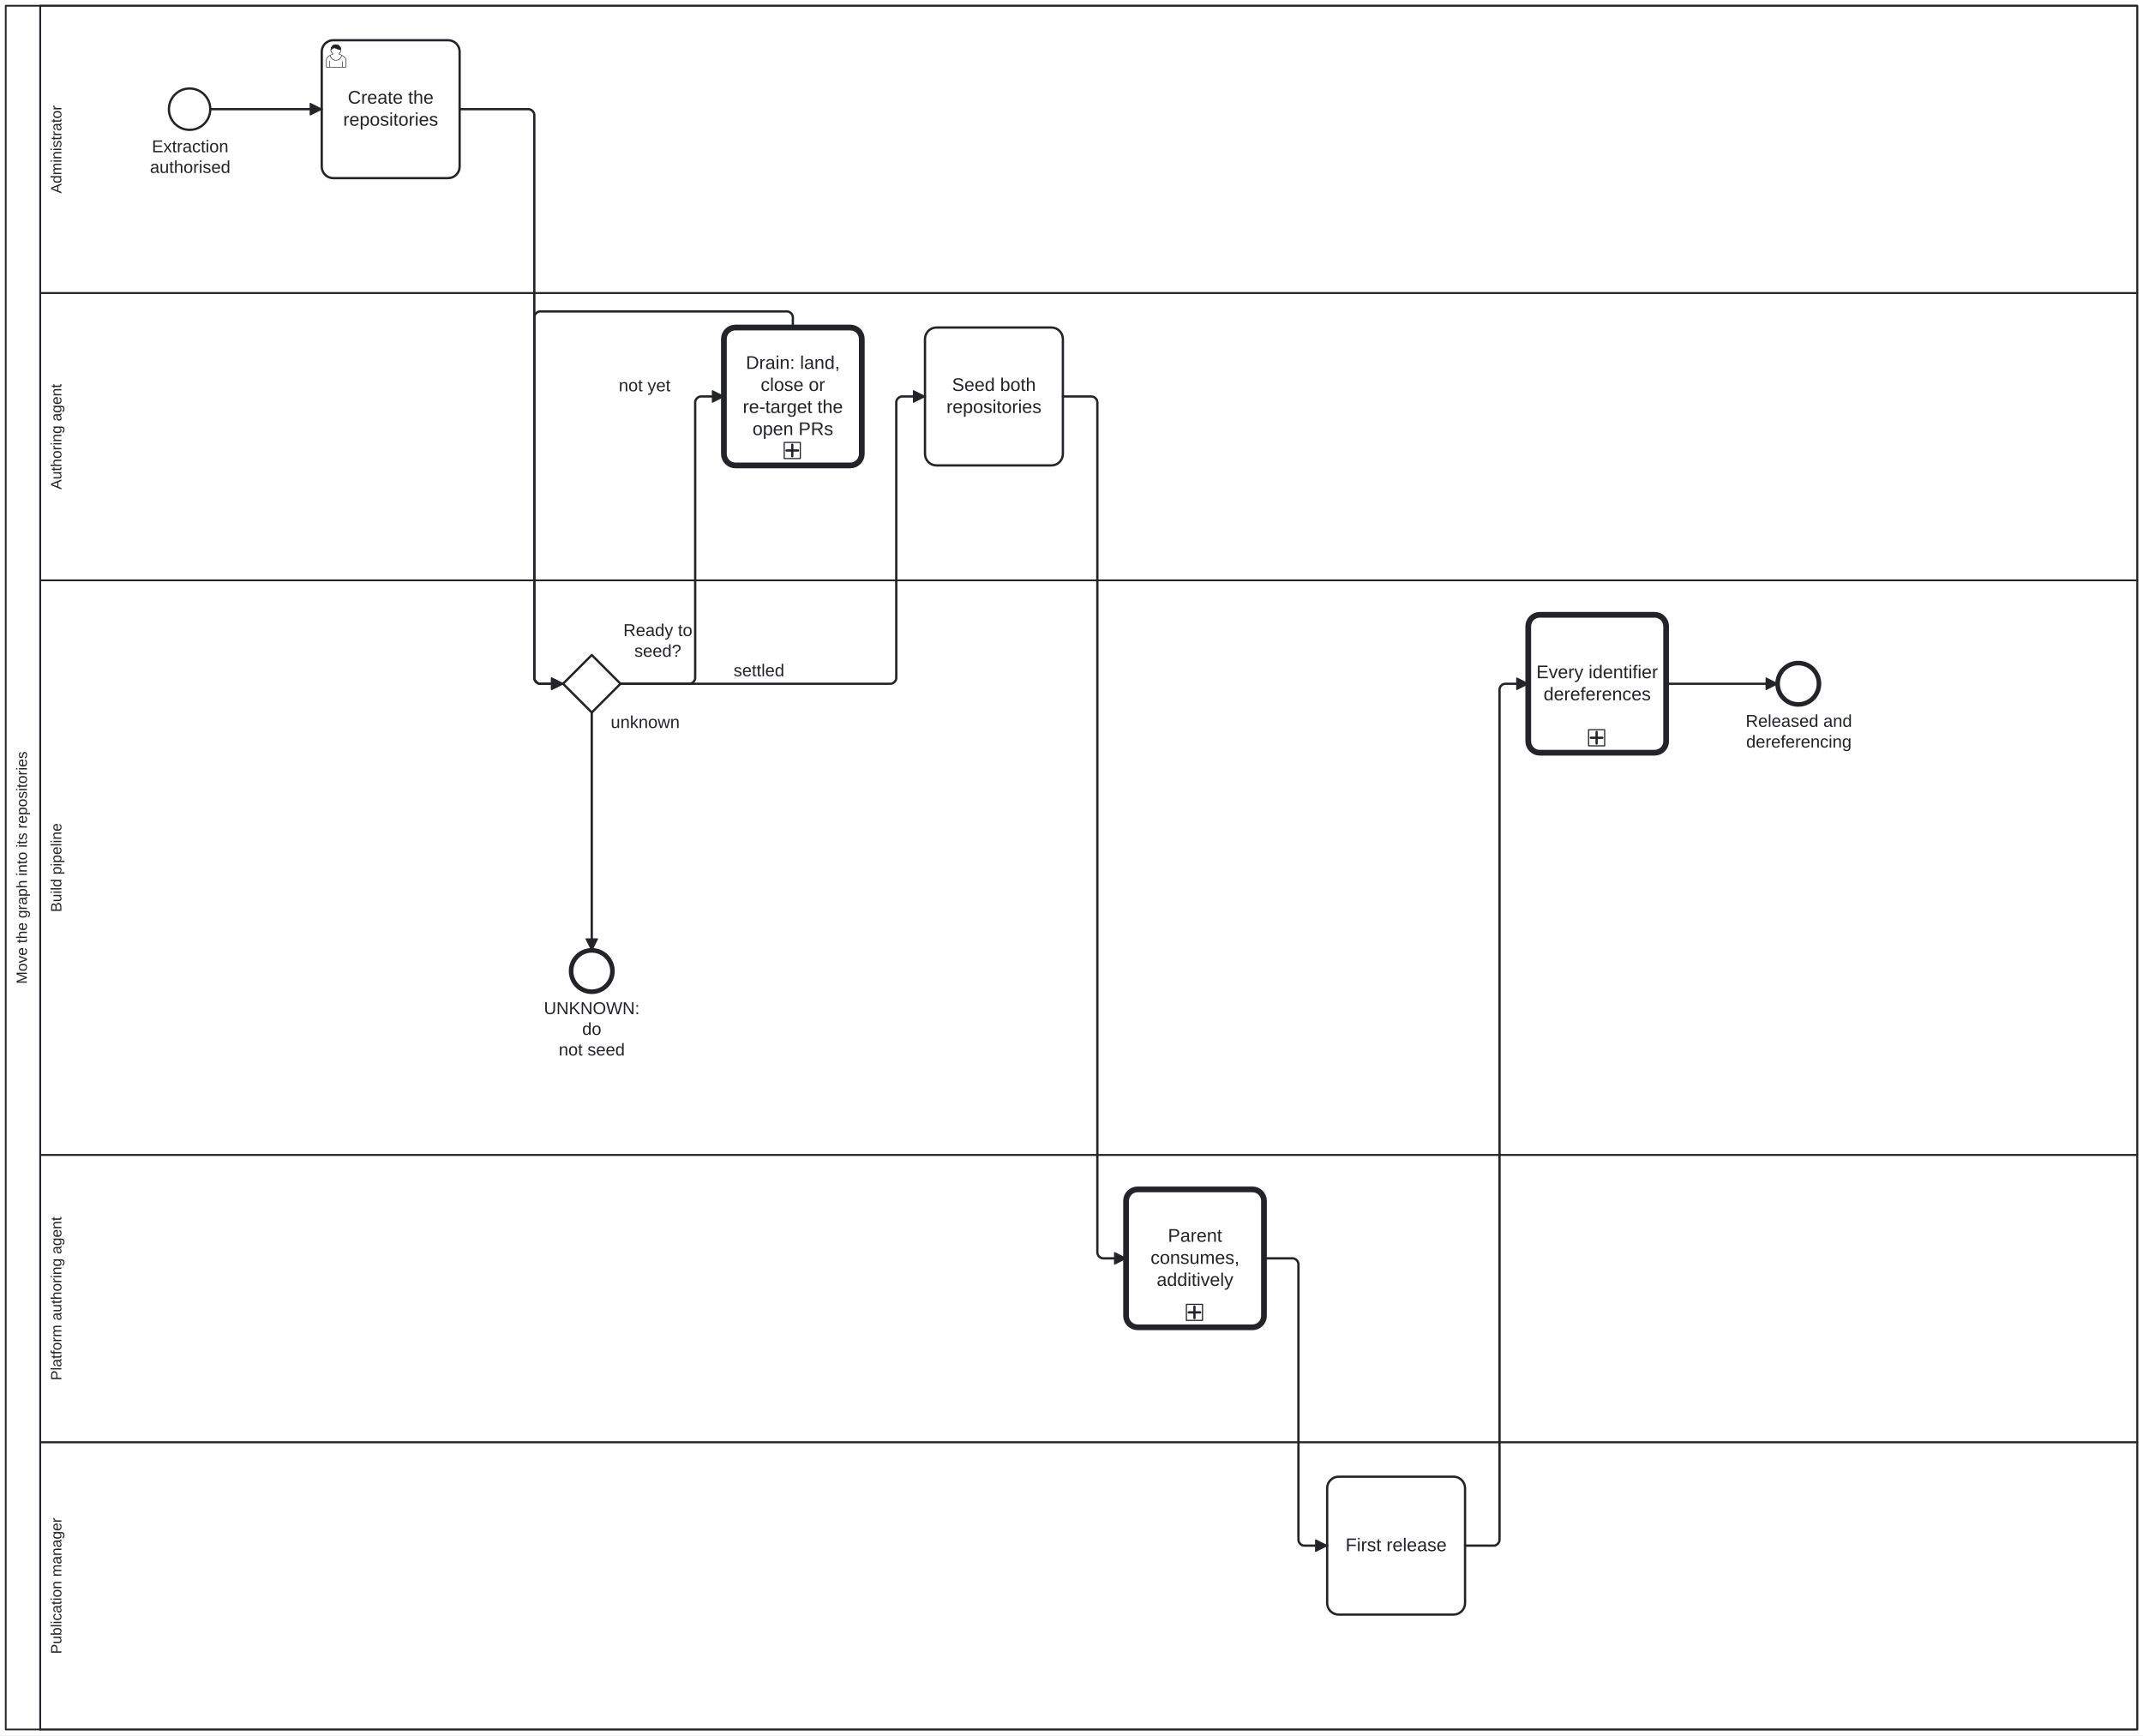
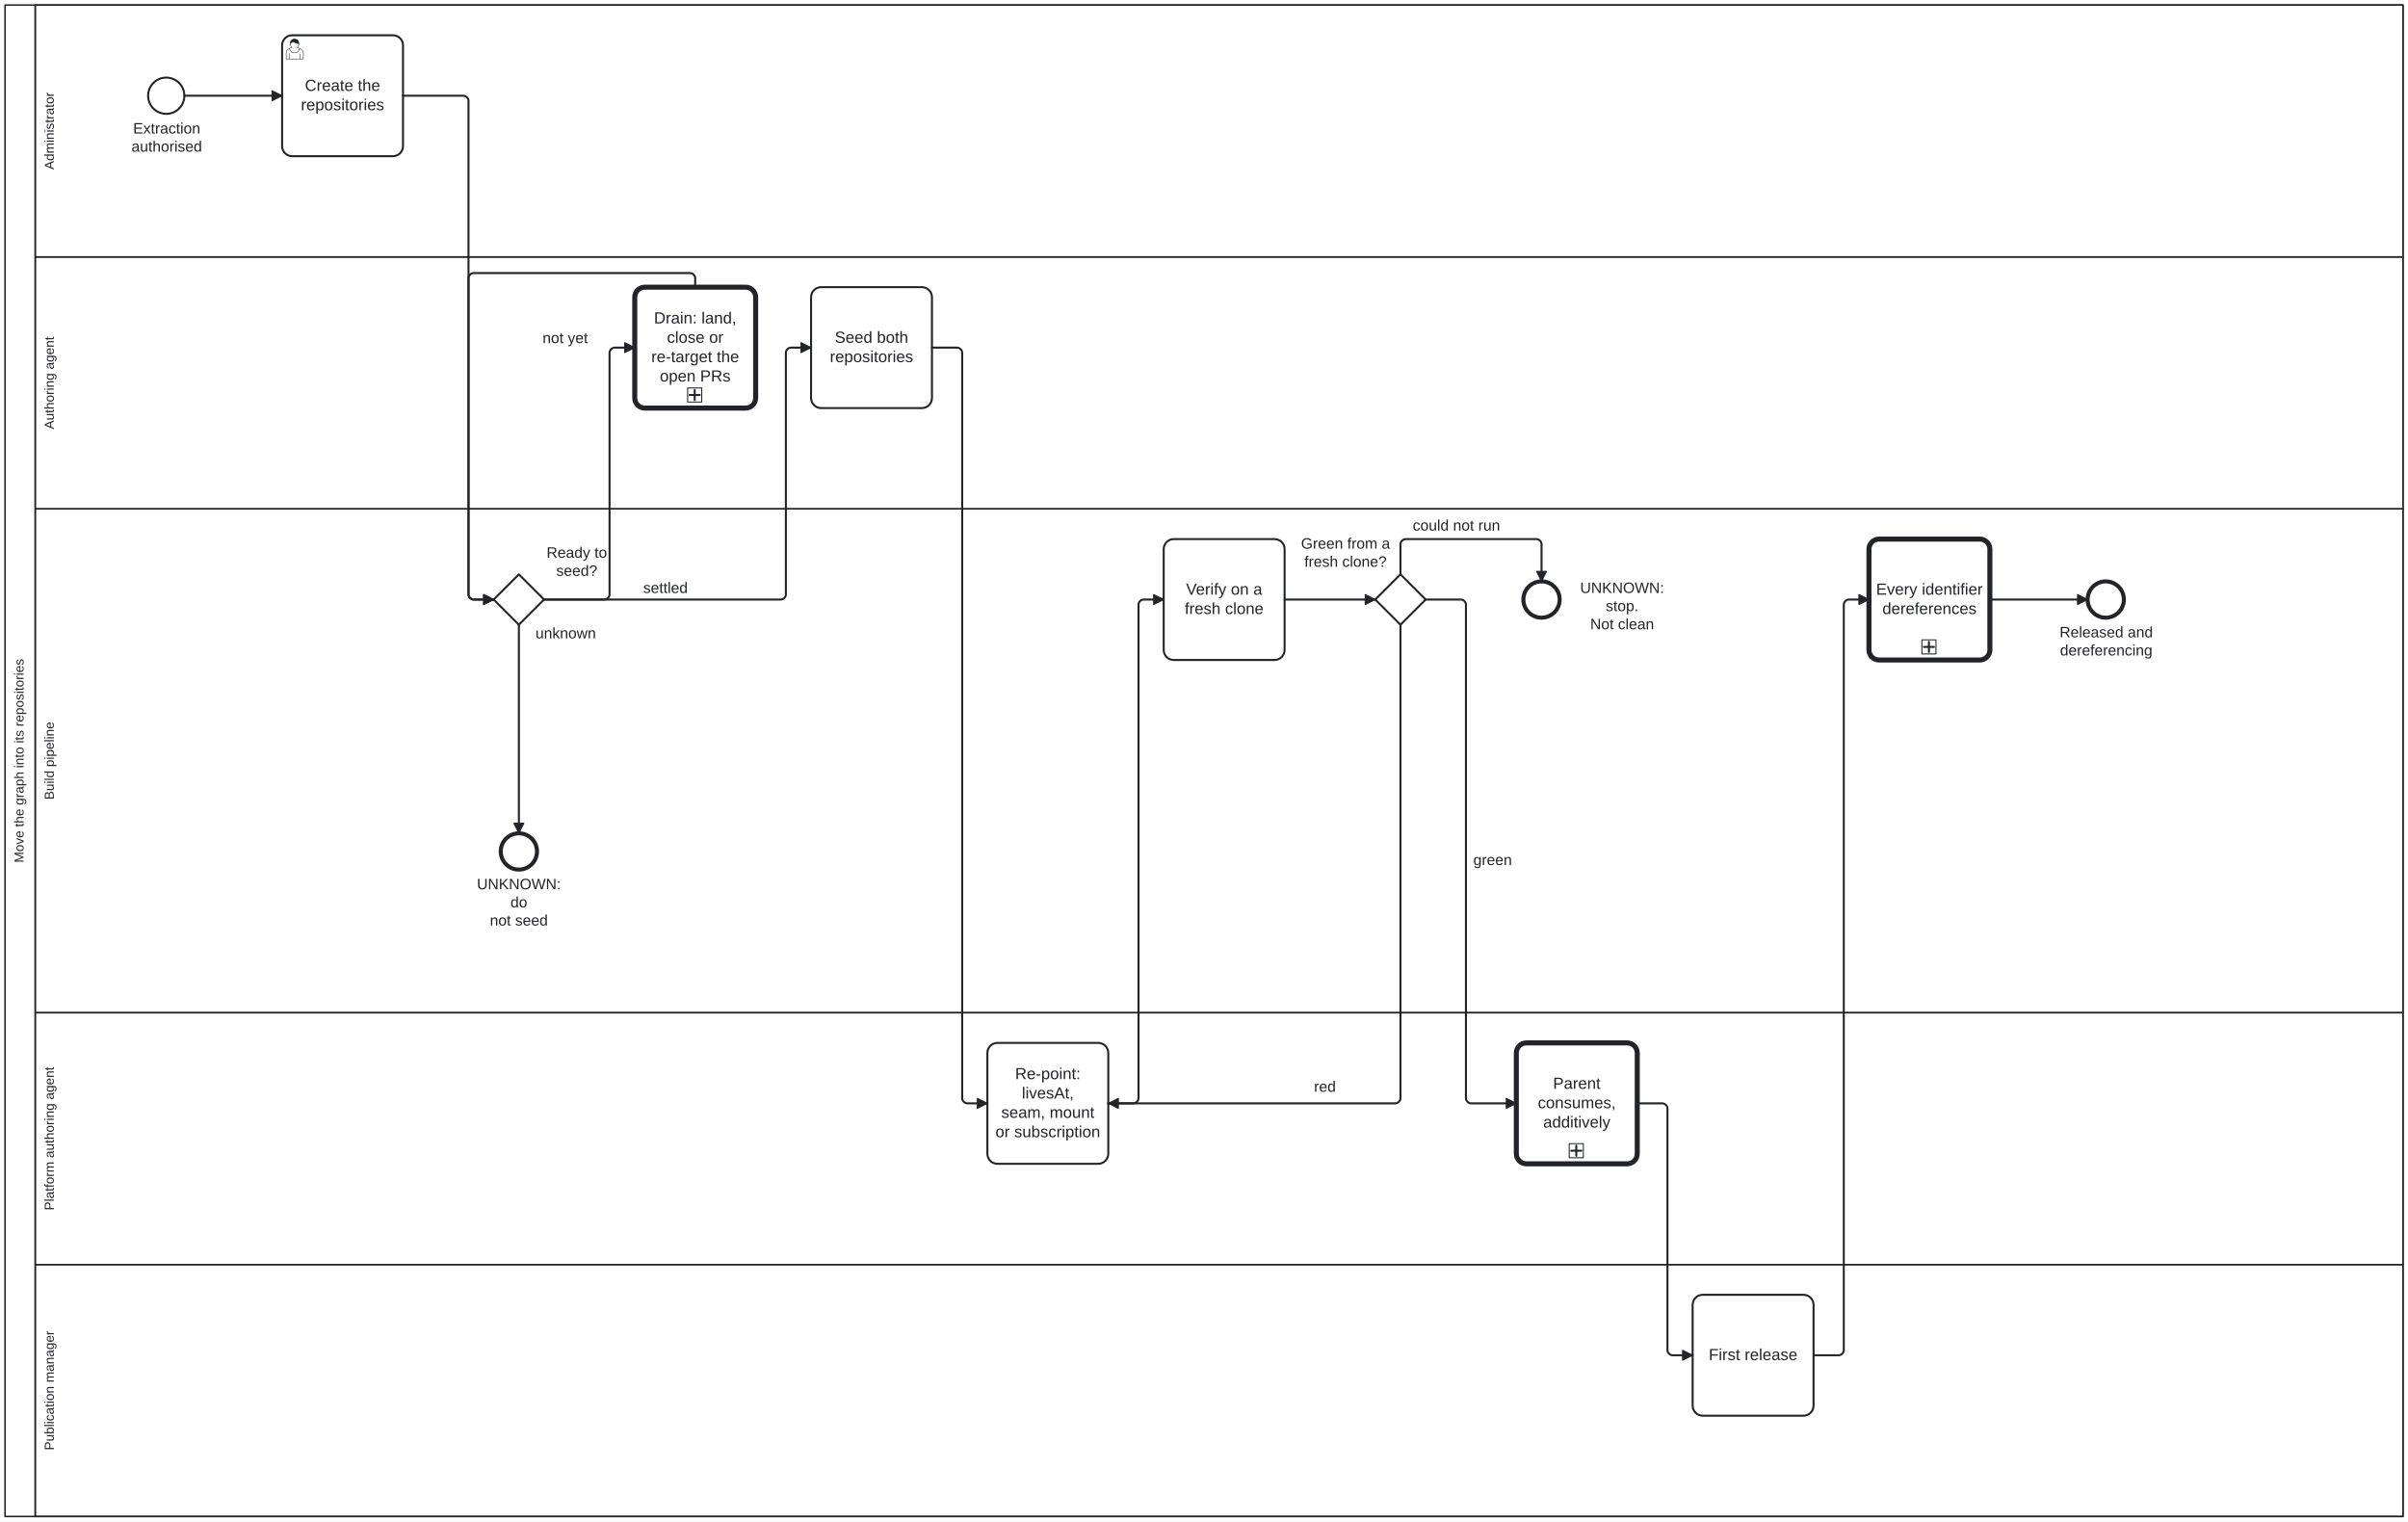
- <svg xmlns="http://www.w3.org/2000/svg" width="100%" style="max-width:100%;height:auto" viewBox="125 55 1865 1510" version="1.1">
-   <rect x="125" y="55" width="1865" height="1510" fill="#ffffff" />
+ <svg xmlns="http://www.w3.org/2000/svg" width="100%" style="max-width:100%;height:auto" viewBox="125 55 2390 1510" version="1.1">
+   <rect x="125" y="55" width="2390" height="1510" fill="#ffffff" />
  <g class="djs-group">
    <g class="djs-element djs-shape" data-element-id="Participant_Process_KgSeparationMove" style="display: block;" transform="matrix(1 0 0 1 130 60)">
      <g class="djs-visual">
-         <rect x="0" y="0" width="1855" height="1500" rx="0" ry="0" style="stroke-linecap: round; stroke-linejoin: round; stroke: rgb(34, 36, 42); stroke-width: 1.5px; fill: white; fill-opacity: 0.95;" />
+         <rect x="0" y="0" width="2380" height="1500" rx="0" ry="0" style="stroke-linecap: round; stroke-linejoin: round; stroke: rgb(34, 36, 42); stroke-width: 1.5px; fill: white; fill-opacity: 0.95;" />
        <path style="fill: none; stroke-linecap: round; stroke-linejoin: round; stroke: rgb(34, 36, 42); stroke-width: 1.5px;" d="M30,0L30,1500" />
        <text lineHeight="1.05" class="djs-label" transform="matrix(-1.83697e-16 -1 1 -1.83697e-16 0 1500)" style="font-family: Arial, sans-serif; font-size: 13px; font-weight: normal; fill: rgb(34, 36, 42);">
          <tspan x="648.837" y="18.413">Move the graph into its repositories</tspan>
        </text>
      </g>
-       <rect class="djs-hit djs-hit-all" x="0" y="0" width="1855" height="1500" style="fill: none; stroke-opacity: 0; stroke: white; stroke-width: 15px;" />
+       <rect class="djs-hit djs-hit-all" x="0" y="0" width="2380" height="1500" style="fill: none; stroke-opacity: 0; stroke: white; stroke-width: 15px;" />
    </g>
    <g class="djs-children">
      <g class="djs-group">
        <g class="djs-element djs-shape" data-element-id="Lane_Publication" style="display: block;" transform="matrix(1 0 0 1 160 1310)">
          <g class="djs-visual">
-             <rect x="0" y="0" width="1825" height="250" rx="0" ry="0" style="stroke-linecap: round; stroke-linejoin: round; stroke: rgb(34, 36, 42); stroke-width: 1.5px; fill: white; fill-opacity: 0.25;" />
+             <rect x="0" y="0" width="2350" height="250" rx="0" ry="0" style="stroke-linecap: round; stroke-linejoin: round; stroke: rgb(34, 36, 42); stroke-width: 1.5px; fill: white; fill-opacity: 0.25;" />
            <text lineHeight="1.05" class="djs-label" transform="matrix(-1.83697e-16 -1 1 -1.83697e-16 0 250)" style="font-family: Arial, sans-serif; font-size: 13px; font-weight: normal; fill: rgb(34, 36, 42);">
              <tspan x="65.741" y="18.413">Publication manager</tspan>
            </text>
          </g>
-           <rect class="djs-hit djs-hit-all" x="0" y="0" width="1825" height="250" style="fill: none; stroke-opacity: 0; stroke: white; stroke-width: 15px;" />
+           <rect class="djs-hit djs-hit-all" x="0" y="0" width="2350" height="250" style="fill: none; stroke-opacity: 0; stroke: white; stroke-width: 15px;" />
        </g>
      </g>
      <g class="djs-group">
        <g class="djs-element djs-shape" data-element-id="Lane_Platform" style="display: block;" transform="matrix(1 0 0 1 160 1060)">
          <g class="djs-visual">
-             <rect x="0" y="0" width="1825" height="250" rx="0" ry="0" style="stroke-linecap: round; stroke-linejoin: round; stroke: rgb(34, 36, 42); stroke-width: 1.5px; fill: white; fill-opacity: 0.25;" />
+             <rect x="0" y="0" width="2350" height="250" rx="0" ry="0" style="stroke-linecap: round; stroke-linejoin: round; stroke: rgb(34, 36, 42); stroke-width: 1.5px; fill: white; fill-opacity: 0.25;" />
            <text lineHeight="1.05" class="djs-label" transform="matrix(-1.83697e-16 -1 1 -1.83697e-16 0 250)" style="font-family: Arial, sans-serif; font-size: 13px; font-weight: normal; fill: rgb(34, 36, 42);">
              <tspan x="53.817" y="18.413">Platform authoring agent</tspan>
            </text>
          </g>
-           <rect class="djs-hit djs-hit-all" x="0" y="0" width="1825" height="250" style="fill: none; stroke-opacity: 0; stroke: white; stroke-width: 15px;" />
+           <rect class="djs-hit djs-hit-all" x="0" y="0" width="2350" height="250" style="fill: none; stroke-opacity: 0; stroke: white; stroke-width: 15px;" />
        </g>
      </g>
      <g class="djs-group">
        <g class="djs-element djs-shape" data-element-id="Lane_Pipeline" style="display: block;" transform="matrix(1 0 0 1 160 560)">
          <g class="djs-visual">
-             <rect x="0" y="0" width="1825" height="500" rx="0" ry="0" style="stroke-linecap: round; stroke-linejoin: round; stroke: rgb(34, 36, 42); stroke-width: 1.5px; fill: white; fill-opacity: 0.25;" />
+             <rect x="0" y="0" width="2350" height="500" rx="0" ry="0" style="stroke-linecap: round; stroke-linejoin: round; stroke: rgb(34, 36, 42); stroke-width: 1.5px; fill: white; fill-opacity: 0.25;" />
            <text lineHeight="1.05" class="djs-label" transform="matrix(-1.83697e-16 -1 1 -1.83697e-16 0 500)" style="font-family: Arial, sans-serif; font-size: 13px; font-weight: normal; fill: rgb(34, 36, 42);">
              <tspan x="211.333" y="18.413">Build pipeline</tspan>
            </text>
          </g>
-           <rect class="djs-hit djs-hit-all" x="0" y="0" width="1825" height="500" style="fill: none; stroke-opacity: 0; stroke: white; stroke-width: 15px;" />
+           <rect class="djs-hit djs-hit-all" x="0" y="0" width="2350" height="500" style="fill: none; stroke-opacity: 0; stroke: white; stroke-width: 15px;" />
        </g>
      </g>
      <g class="djs-group">
        <g class="djs-element djs-shape" data-element-id="Lane_Agent" style="display: block;" transform="matrix(1 0 0 1 160 310)">
          <g class="djs-visual">
-             <rect x="0" y="0" width="1825" height="250" rx="0" ry="0" style="stroke-linecap: round; stroke-linejoin: round; stroke: rgb(34, 36, 42); stroke-width: 1.5px; fill: white; fill-opacity: 0.25;" />
+             <rect x="0" y="0" width="2350" height="250" rx="0" ry="0" style="stroke-linecap: round; stroke-linejoin: round; stroke: rgb(34, 36, 42); stroke-width: 1.5px; fill: white; fill-opacity: 0.25;" />
            <text lineHeight="1.05" class="djs-label" transform="matrix(-1.83697e-16 -1 1 -1.83697e-16 0 250)" style="font-family: Arial, sans-serif; font-size: 13px; font-weight: normal; fill: rgb(34, 36, 42);">
              <tspan x="79.103" y="18.413">Authoring agent</tspan>
            </text>
          </g>
-           <rect class="djs-hit djs-hit-all" x="0" y="0" width="1825" height="250" style="fill: none; stroke-opacity: 0; stroke: white; stroke-width: 15px;" />
+           <rect class="djs-hit djs-hit-all" x="0" y="0" width="2350" height="250" style="fill: none; stroke-opacity: 0; stroke: white; stroke-width: 15px;" />
        </g>
      </g>
      <g class="djs-group">
        <g class="djs-element djs-shape" data-element-id="Lane_Admin" style="display: block;" transform="matrix(1 0 0 1 160 60)">
          <g class="djs-visual">
-             <rect x="0" y="0" width="1825" height="250" rx="0" ry="0" style="stroke-linecap: round; stroke-linejoin: round; stroke: rgb(34, 36, 42); stroke-width: 1.5px; fill: white; fill-opacity: 0.25;" />
+             <rect x="0" y="0" width="2350" height="250" rx="0" ry="0" style="stroke-linecap: round; stroke-linejoin: round; stroke: rgb(34, 36, 42); stroke-width: 1.5px; fill: white; fill-opacity: 0.25;" />
            <text lineHeight="1.05" class="djs-label" transform="matrix(-1.83697e-16 -1 1 -1.83697e-16 0 250)" style="font-family: Arial, sans-serif; font-size: 13px; font-weight: normal; fill: rgb(34, 36, 42);">
              <tspan x="86.711" y="18.413">Administrator</tspan>
            </text>
          </g>
-           <rect class="djs-hit djs-hit-all" x="0" y="0" width="1825" height="250" style="fill: none; stroke-opacity: 0; stroke: white; stroke-width: 15px;" />
+           <rect class="djs-hit djs-hit-all" x="0" y="0" width="2350" height="250" style="fill: none; stroke-opacity: 0; stroke: white; stroke-width: 15px;" />
        </g>
      </g>
      <g class="djs-group">
        <g class="djs-element djs-shape" data-element-id="Start_Move" style="display: block;" transform="matrix(1 0 0 1 272 132)">
          <g class="djs-visual">
            <circle cx="18" cy="18" r="18" style="stroke-linecap: round; stroke-linejoin: round; stroke: rgb(34, 36, 42); stroke-width: 2px; fill: white; fill-opacity: 0.95;" />
          </g>
          <rect class="djs-hit djs-hit-all" x="0" y="0" width="36" height="36" style="fill: none; stroke-opacity: 0; stroke: white; stroke-width: 15px;" />
        </g>
      </g>
      <g class="djs-group">
        <g class="djs-element djs-shape" data-element-id="Start_Move_label" style="display: block;" transform="matrix(1 0 0 1 255 174)">
          <g class="djs-visual">
            <text lineHeight="1.2" class="djs-label" style="font-family: Arial, sans-serif; font-size: 15px; font-weight: normal; fill: rgb(34, 36, 42);">
              <tspan x="2.153" y="13.5">Extraction</tspan>
              <tspan x="0.476" y="31.5">authorised</tspan>
            </text>
          </g>
          <rect class="djs-hit djs-hit-all" x="0" y="0" width="71" height="36" style="fill: none; stroke-opacity: 0; stroke: white; stroke-width: 15px;" />
        </g>
      </g>
      <g class="djs-group">
        <g class="djs-element djs-shape" data-element-id="Task_Create" style="display: block;" transform="matrix(1 0 0 1 405 90)">
          <g class="djs-visual">
            <rect x="0" y="0" width="120" height="120" rx="10" ry="10" style="stroke-linecap: round; stroke-linejoin: round; stroke: rgb(34, 36, 42); stroke-width: 2px; fill: white; fill-opacity: 0.95;" />
            <text lineHeight="1.2" class="djs-label" style="font-family: Arial, sans-serif; font-size: 16px; font-weight: normal; fill: rgb(34, 36, 42);">
              <tspan x="22.645" y="55.2">Create the</tspan>
              <tspan x="18.648" y="74.4">repositories</tspan>
            </text>
            <path d="m 15,12 c 0.909,-0.845 1.594,-2.049 1.594,-3.385 0,-2.554 -1.805,-4.622 -4.357,-4.622 -2.552,0 -4.288,2.068 -4.288,4.622 0,1.348 0.974,2.562 1.896,3.405 -0.529,0.187 -5.669,2.097 -5.794,4.756 v 6.718 h 17 v -6.718 c 0,-2.298 -5.528,-4.595 -6.051,-4.776 zm -8,6 l 0,5.5 m 11,0 l 0,-5" style="fill: white; stroke-linecap: round; stroke-linejoin: round; stroke: rgb(34, 36, 42); stroke-width: 0.5px;" />
            <path d="m 15,12 m 2.162,1.009 c 0,2.447 -2.158,4.431 -4.821,4.431 -2.665,0 -4.822,-1.981 -4.822,-4.431 " style="fill: white; stroke-linecap: round; stroke-linejoin: round; stroke: rgb(34, 36, 42); stroke-width: 0.5px;" />
            <path d="m 15,12 m -6.9,-3.80 c 0,0 2.251,-2.358 4.274,-1.177 2.024,1.181 4.221,1.537 4.124,0.965 -0.098,-0.57 -0.117,-3.791 -4.191,-4.136 -3.575,0.001 -4.208,3.367 -4.207,4.348 z" style="fill: rgb(34, 36, 42); stroke-linecap: round; stroke-linejoin: round; stroke: rgb(34, 36, 42); stroke-width: 0.5px;" />
          </g>
          <rect class="djs-hit djs-hit-all" x="0" y="0" width="120" height="120" style="fill: none; stroke-opacity: 0; stroke: white; stroke-width: 15px;" />
        </g>
      </g>
      <g class="djs-group">
        <g class="djs-element djs-shape" data-element-id="GW_SeedReady" style="display: block;" transform="matrix(1 0 0 1 615 625)">
          <g class="djs-visual">
            <polygon points="25,0 50,25 25,50 0,25" style="stroke-linecap: round; stroke-linejoin: round; stroke: rgb(34, 36, 42); stroke-width: 2px; fill: white; fill-opacity: 0.95;" />
          </g>
          <rect class="djs-hit djs-hit-all" x="0" y="0" width="50" height="50" style="fill: none; stroke-opacity: 0; stroke: white; stroke-width: 15px;" />
        </g>
      </g>
      <g class="djs-group">
        <g class="djs-element djs-shape" data-element-id="GW_SeedReady_label" style="display: block;" transform="matrix(1 0 0 1 667 595)">
          <g class="djs-visual">
            <text lineHeight="1.2" class="djs-label" style="font-family: Arial, sans-serif; font-size: 15px; font-weight: normal; fill: rgb(34, 36, 42);">
              <tspan x="0.482" y="13.5">Ready to</tspan>
              <tspan x="10.065" y="31.5">seed?</tspan>
            </text>
          </g>
          <rect class="djs-hit djs-hit-all" x="0" y="0" width="61" height="36" style="fill: none; stroke-opacity: 0; stroke: white; stroke-width: 15px;" />
        </g>
      </g>
      <g class="djs-group">
        <g class="djs-element djs-shape" data-element-id="Task_Drain" style="display: block;" transform="matrix(1 0 0 1 755 340)">
          <g class="djs-visual">
            <rect x="0" y="0" width="120" height="120" rx="10" ry="10" style="stroke-linecap: round; stroke-linejoin: round; stroke: rgb(34, 36, 42); stroke-width: 5px; fill: white; fill-opacity: 0.95;" />
            <text lineHeight="1.2" class="djs-label" style="font-family: Arial, sans-serif; font-size: 16px; font-weight: normal; fill: rgb(34, 36, 42);">
              <tspan x="19.09" y="36">Drain: land, </tspan>
              <tspan x="31.988" y="55.2">close or</tspan>
              <tspan x="16.422" y="74.4">re-target the </tspan>
              <tspan x="24.867" y="93.6">open PRs</tspan>
            </text>
            <rect x="0" y="0" width="14" height="14" rx="0" ry="0" style="stroke-linecap: round; stroke-linejoin: round; stroke: rgb(34, 36, 42); stroke-width: 1px; fill: white;" transform="matrix(1 0 0 1 52.5 100)" />
            <path data-marker="sub-process" d="m52.5,100 m 7,2 l 0,10 m -5,-5 l 10,0" style="fill: white; stroke-linecap: round; stroke-linejoin: round; stroke: rgb(34, 36, 42); stroke-width: 2px;" />
          </g>
          <rect class="djs-hit djs-hit-all" x="0" y="0" width="120" height="120" style="fill: none; stroke-opacity: 0; stroke: white; stroke-width: 15px;" />
        </g>
      </g>
      <g class="djs-group">
        <g class="djs-element djs-shape" data-element-id="Task_Seed" style="display: block;" transform="matrix(1 0 0 1 930 340)">
          <g class="djs-visual">
            <rect x="0" y="0" width="120" height="120" rx="10" ry="10" style="stroke-linecap: round; stroke-linejoin: round; stroke: rgb(34, 36, 42); stroke-width: 2px; fill: white; fill-opacity: 0.95;" />
            <text lineHeight="1.2" class="djs-label" style="font-family: Arial, sans-serif; font-size: 16px; font-weight: normal; fill: rgb(34, 36, 42);">
              <tspan x="23.523" y="55.2">Seed both</tspan>
              <tspan x="18.648" y="74.4">repositories</tspan>
            </text>
          </g>
          <rect class="djs-hit djs-hit-all" x="0" y="0" width="120" height="120" style="fill: none; stroke-opacity: 0; stroke: white; stroke-width: 15px;" />
        </g>
      </g>
      <g class="djs-group">
-         <g class="djs-element djs-shape" data-element-id="Task_Consume" style="display: block;" transform="matrix(1 0 0 1 1105 1090)">
+         <g class="djs-element djs-shape" data-element-id="Task_Repoint" style="display: block;" transform="matrix(1 0 0 1 1105 1090)">
+           <g class="djs-visual">
+             <rect x="0" y="0" width="120" height="120" rx="10" ry="10" style="stroke-linecap: round; stroke-linejoin: round; stroke: rgb(34, 36, 42); stroke-width: 2px; fill: white; fill-opacity: 0.95;" />
+             <text lineHeight="1.2" class="djs-label" style="font-family: Arial, sans-serif; font-size: 16px; font-weight: normal; fill: rgb(34, 36, 42);">
+               <tspan x="27.539" y="36">Re-point: </tspan>
+               <tspan x="34.215" y="55.2">livesAt,</tspan>
+               <tspan x="13.758" y="74.4">seam, mount </tspan>
+               <tspan x="7.977" y="93.6">or subscription</tspan>
+             </text>
+           </g>
+           <rect class="djs-hit djs-hit-all" x="0" y="0" width="120" height="120" style="fill: none; stroke-opacity: 0; stroke: white; stroke-width: 15px;" />
+         </g>
+       </g>
+       <g class="djs-group">
+         <g class="djs-element djs-shape" data-element-id="Task_FreshClone" style="display: block;" transform="matrix(1 0 0 1 1280 590)">
+           <g class="djs-visual">
+             <rect x="0" y="0" width="120" height="120" rx="10" ry="10" style="stroke-linecap: round; stroke-linejoin: round; stroke: rgb(34, 36, 42); stroke-width: 2px; fill: white; fill-opacity: 0.95;" />
+             <text lineHeight="1.2" class="djs-label" style="font-family: Arial, sans-serif; font-size: 16px; font-weight: normal; fill: rgb(34, 36, 42);">
+               <tspan x="22.199" y="55.2">Verify on a</tspan>
+               <tspan x="20.867" y="74.4">fresh clone</tspan>
+             </text>
+           </g>
+           <rect class="djs-hit djs-hit-all" x="0" y="0" width="120" height="120" style="fill: none; stroke-opacity: 0; stroke: white; stroke-width: 15px;" />
+         </g>
+       </g>
+       <g class="djs-group">
+         <g class="djs-element djs-shape" data-element-id="GW_Fresh" style="display: block;" transform="matrix(1 0 0 1 1490 625)">
+           <g class="djs-visual">
+             <polygon points="25,0 50,25 25,50 0,25" style="stroke-linecap: round; stroke-linejoin: round; stroke: rgb(34, 36, 42); stroke-width: 2px; fill: white; fill-opacity: 0.95;" />
+           </g>
+           <rect class="djs-hit djs-hit-all" x="0" y="0" width="50" height="50" style="fill: none; stroke-opacity: 0; stroke: white; stroke-width: 15px;" />
+         </g>
+       </g>
+       <g class="djs-group">
+         <g class="djs-element djs-shape" data-element-id="GW_Fresh_label" style="display: block;" transform="matrix(1 0 0 1 1416 586)">
+           <g class="djs-visual">
+             <text lineHeight="1.2" class="djs-label" style="font-family: Arial, sans-serif; font-size: 15px; font-weight: normal; fill: rgb(34, 36, 42);">
+               <tspan x="0.317" y="13.5">Green from a</tspan>
+               <tspan x="3.642" y="31.5">fresh clone?</tspan>
+             </text>
+           </g>
+           <rect class="djs-hit djs-hit-all" x="0" y="0" width="89" height="36" style="fill: none; stroke-opacity: 0; stroke: white; stroke-width: 15px;" />
+         </g>
+       </g>
+       <g class="djs-group">
+         <g class="djs-element djs-shape" data-element-id="Task_Consume" style="display: block;" transform="matrix(1 0 0 1 1630 1090)">
          <g class="djs-visual">
            <rect x="0" y="0" width="120" height="120" rx="10" ry="10" style="stroke-linecap: round; stroke-linejoin: round; stroke: rgb(34, 36, 42); stroke-width: 5px; fill: white; fill-opacity: 0.95;" />
            <text lineHeight="1.2" class="djs-label" style="font-family: Arial, sans-serif; font-size: 16px; font-weight: normal; fill: rgb(34, 36, 42);">
              <tspan x="36.43" y="45.6">Parent </tspan>
              <tspan x="21.316" y="64.8">consumes,</tspan>
              <tspan x="26.648" y="84">additively</tspan>
            </text>
            <rect x="0" y="0" width="14" height="14" rx="0" ry="0" style="stroke-linecap: round; stroke-linejoin: round; stroke: rgb(34, 36, 42); stroke-width: 1px; fill: white;" transform="matrix(1 0 0 1 52.5 100)" />
            <path data-marker="sub-process" d="m52.5,100 m 7,2 l 0,10 m -5,-5 l 10,0" style="fill: white; stroke-linecap: round; stroke-linejoin: round; stroke: rgb(34, 36, 42); stroke-width: 2px;" />
          </g>
          <rect class="djs-hit djs-hit-all" x="0" y="0" width="120" height="120" style="fill: none; stroke-opacity: 0; stroke: white; stroke-width: 15px;" />
        </g>
      </g>
      <g class="djs-group">
-         <g class="djs-element djs-shape" data-element-id="Task_Release" style="display: block;" transform="matrix(1 0 0 1 1280 1340)">
+         <g class="djs-element djs-shape" data-element-id="Task_Release" style="display: block;" transform="matrix(1 0 0 1 1805 1340)">
          <g class="djs-visual">
            <rect x="0" y="0" width="120" height="120" rx="10" ry="10" style="stroke-linecap: round; stroke-linejoin: round; stroke: rgb(34, 36, 42); stroke-width: 2px; fill: white; fill-opacity: 0.95;" />
            <text lineHeight="1.2" class="djs-label" style="font-family: Arial, sans-serif; font-size: 16px; font-weight: normal; fill: rgb(34, 36, 42);">
              <tspan x="15.988" y="64.8">First release</tspan>
            </text>
          </g>
          <rect class="djs-hit djs-hit-all" x="0" y="0" width="120" height="120" style="fill: none; stroke-opacity: 0; stroke: white; stroke-width: 15px;" />
        </g>
      </g>
      <g class="djs-group">
-         <g class="djs-element djs-shape" data-element-id="Task_Verify" style="display: block;" transform="matrix(1 0 0 1 1455 590)">
+         <g class="djs-element djs-shape" data-element-id="Task_Verify" style="display: block;" transform="matrix(1 0 0 1 1980 590)">
          <g class="djs-visual">
            <rect x="0" y="0" width="120" height="120" rx="10" ry="10" style="stroke-linecap: round; stroke-linejoin: round; stroke: rgb(34, 36, 42); stroke-width: 5px; fill: white; fill-opacity: 0.95;" />
            <text lineHeight="1.2" class="djs-label" style="font-family: Arial, sans-serif; font-size: 16px; font-weight: normal; fill: rgb(34, 36, 42);">
              <tspan x="7.09" y="55.2">Every identifier</tspan>
              <tspan x="13.305" y="74.4">dereferences</tspan>
            </text>
            <rect x="0" y="0" width="14" height="14" rx="0" ry="0" style="stroke-linecap: round; stroke-linejoin: round; stroke: rgb(34, 36, 42); stroke-width: 1px; fill: white;" transform="matrix(1 0 0 1 52.5 100)" />
            <path data-marker="sub-process" d="m52.5,100 m 7,2 l 0,10 m -5,-5 l 10,0" style="fill: white; stroke-linecap: round; stroke-linejoin: round; stroke: rgb(34, 36, 42); stroke-width: 2px;" />
          </g>
          <rect class="djs-hit djs-hit-all" x="0" y="0" width="120" height="120" style="fill: none; stroke-opacity: 0; stroke: white; stroke-width: 15px;" />
        </g>
      </g>
      <g class="djs-group">
-         <g class="djs-element djs-shape" data-element-id="End_Moved" style="display: block;" transform="matrix(1 0 0 1 1672 632)">
+         <g class="djs-element djs-shape" data-element-id="End_Moved" style="display: block;" transform="matrix(1 0 0 1 2197 632)">
          <g class="djs-visual">
            <circle cx="18" cy="18" r="18" style="stroke-linecap: round; stroke-linejoin: round; stroke: rgb(34, 36, 42); stroke-width: 4px; fill: white; fill-opacity: 0.95;" />
          </g>
          <rect class="djs-hit djs-hit-all" x="0" y="0" width="36" height="36" style="fill: none; stroke-opacity: 0; stroke: white; stroke-width: 15px;" />
        </g>
      </g>
      <g class="djs-group">
-         <g class="djs-element djs-shape" data-element-id="End_Moved_label" style="display: block;" transform="matrix(1 0 0 1 1644 674)">
+         <g class="djs-element djs-shape" data-element-id="End_Moved_label" style="display: block;" transform="matrix(1 0 0 1 2169 674)">
          <g class="djs-visual">
            <text lineHeight="1.2" class="djs-label" style="font-family: Arial, sans-serif; font-size: 15px; font-weight: normal; fill: rgb(34, 36, 42);">
              <tspan x="0.215" y="13.5">Released and</tspan>
              <tspan x="0.636" y="31.5">dereferencing</tspan>
            </text>
          </g>
          <rect class="djs-hit djs-hit-all" x="0" y="0" width="93" height="36" style="fill: none; stroke-opacity: 0; stroke: white; stroke-width: 15px;" />
        </g>
      </g>
      <g class="djs-group">
        <g class="djs-element djs-shape" data-element-id="End_SeedUnknown" style="display: block;" transform="matrix(1 0 0 1 622 882)">
          <g class="djs-visual">
            <circle cx="18" cy="18" r="18" style="stroke-linecap: round; stroke-linejoin: round; stroke: rgb(34, 36, 42); stroke-width: 4px; fill: white; fill-opacity: 0.95;" />
          </g>
          <rect class="djs-hit djs-hit-all" x="0" y="0" width="36" height="36" style="fill: none; stroke-opacity: 0; stroke: white; stroke-width: 15px;" />
        </g>
      </g>
      <g class="djs-group">
        <g class="djs-element djs-shape" data-element-id="End_SeedUnknown_label" style="display: block;" transform="matrix(1 0 0 1 598 924)">
          <g class="djs-visual">
            <text lineHeight="1.2" class="djs-label" style="font-family: Arial, sans-serif; font-size: 15px; font-weight: normal; fill: rgb(34, 36, 42);">
              <tspan x="0.336" y="13.5">UNKNOWN:</tspan>
              <tspan x="33.658" y="31.5">do</tspan>
              <tspan x="13.227" y="49.5">not seed</tspan>
            </text>
          </g>
          <rect class="djs-hit djs-hit-all" x="0" y="0" width="84" height="54" style="fill: none; stroke-opacity: 0; stroke: white; stroke-width: 15px;" />
        </g>
      </g>
      <g class="djs-group">
+         <g class="djs-element djs-shape" data-element-id="End_FreshUnknown" style="display: block;" transform="matrix(1 0 0 1 1637 632)">
+           <g class="djs-visual">
+             <circle cx="18" cy="18" r="18" style="stroke-linecap: round; stroke-linejoin: round; stroke: rgb(34, 36, 42); stroke-width: 4px; fill: white; fill-opacity: 0.95;" />
+           </g>
+           <rect class="djs-hit djs-hit-all" x="0" y="0" width="36" height="36" style="fill: none; stroke-opacity: 0; stroke: white; stroke-width: 15px;" />
+         </g>
+       </g>
+       <g class="djs-group">
+         <g class="djs-element djs-shape" data-element-id="End_FreshUnknown_label" style="display: block;" transform="matrix(1 0 0 1 1693 630)">
+           <g class="djs-visual">
+             <text lineHeight="1.2" class="djs-label" style="font-family: Arial, sans-serif; font-size: 15px; font-weight: normal; fill: rgb(34, 36, 42);">
+               <tspan x="0.336" y="13.5">UNKNOWN: </tspan>
+               <tspan x="25.74" y="31.5">stop.</tspan>
+               <tspan x="10.315" y="49.5">Not clean</tspan>
+             </text>
+           </g>
+           <rect class="djs-hit djs-hit-all" x="0" y="0" width="84" height="54" style="fill: none; stroke-opacity: 0; stroke: white; stroke-width: 15px;" />
+         </g>
+       </g>
+       <g class="djs-group">
        <g class="djs-element djs-connection" data-element-id="F1" style="display: block;">
          <g class="djs-visual">
            <defs>
              <marker id="bpmn-marker-1" viewBox="0 0 20 20" refX="11" refY="10" markerWidth="10" markerHeight="10" orient="auto">
                <path d="M 1 5 L 11 10 L 1 15 Z" style="stroke-linecap: round; stroke-linejoin: round; stroke: rgb(34, 36, 42); stroke-width: 1px; fill: rgb(34, 36, 42);" />
              </marker>
            </defs>
            <path data-corner-radius="5" style="fill: none; stroke-linecap: round; stroke-linejoin: round; stroke: rgb(34, 36, 42); stroke-width: 2px; marker-end: url('#bpmn-marker-1');" d="M308,150L405,150" />
          </g>
          <path d="M308,150L405,150" class="djs-hit djs-hit-stroke" style="fill: none; stroke-opacity: 0; stroke: white; stroke-width: 15px;" />
        </g>
      </g>
      <g class="djs-group">
        <g class="djs-element djs-connection" data-element-id="F2" style="display: block;">
          <g class="djs-visual">
            <defs>
              <marker id="bpmn-marker-2" viewBox="0 0 20 20" refX="11" refY="10" markerWidth="10" markerHeight="10" orient="auto">
                <path d="M 1 5 L 11 10 L 1 15 Z" style="stroke-linecap: round; stroke-linejoin: round; stroke: rgb(34, 36, 42); stroke-width: 1px; fill: rgb(34, 36, 42);" />
              </marker>
            </defs>
            <path data-corner-radius="5" style="fill: none; stroke-linecap: round; stroke-linejoin: round; stroke: rgb(34, 36, 42); stroke-width: 2px; marker-end: url('#bpmn-marker-2');" d="M525,150L585,150C587.5,150,590,152.5,590,155L590,645C590,647.5,592.5,650,595,650L615,650" />
          </g>
          <path d="M525,150L590,150L590,650L615,650" class="djs-hit djs-hit-stroke" style="fill: none; stroke-opacity: 0; stroke: white; stroke-width: 15px;" />
        </g>
      </g>
      <g class="djs-group">
        <g class="djs-element djs-connection" data-element-id="F3" style="display: block;">
          <g class="djs-visual">
            <defs>
              <marker id="bpmn-marker-3" viewBox="0 0 20 20" refX="11" refY="10" markerWidth="10" markerHeight="10" orient="auto">
                <path d="M 1 5 L 11 10 L 1 15 Z" style="stroke-linecap: round; stroke-linejoin: round; stroke: rgb(34, 36, 42); stroke-width: 1px; fill: rgb(34, 36, 42);" />
              </marker>
            </defs>
            <path data-corner-radius="5" style="fill: none; stroke-linecap: round; stroke-linejoin: round; stroke: rgb(34, 36, 42); stroke-width: 2px; marker-end: url('#bpmn-marker-3');" d="M665,650L725,650C727.5,650,730,647.5,730,645L730,405C730,402.5,732.5,400,735,400L755,400" />
          </g>
          <path d="M665,650L730,650L730,400L755,400" class="djs-hit djs-hit-stroke" style="fill: none; stroke-opacity: 0; stroke: white; stroke-width: 15px;" />
        </g>
      </g>
      <g class="djs-group">
        <g class="djs-element djs-shape" data-element-id="F3_label" style="display: block;" transform="matrix(1 0 0 1 663 382)">
          <g class="djs-visual">
            <text lineHeight="1.2" class="djs-label" style="font-family: Arial, sans-serif; font-size: 15px; font-weight: normal; fill: rgb(34, 36, 42);">
              <tspan x="0.485" y="13.5">not yet</tspan>
            </text>
          </g>
          <rect class="djs-hit djs-hit-all" x="0" y="0" width="46" height="18" style="fill: none; stroke-opacity: 0; stroke: white; stroke-width: 15px;" />
        </g>
      </g>
      <g class="djs-group">
        <g class="djs-element djs-connection" data-element-id="F4" style="display: block;">
          <g class="djs-visual">
            <defs>
              <marker id="bpmn-marker-4" viewBox="0 0 20 20" refX="11" refY="10" markerWidth="10" markerHeight="10" orient="auto">
                <path d="M 1 5 L 11 10 L 1 15 Z" style="stroke-linecap: round; stroke-linejoin: round; stroke: rgb(34, 36, 42); stroke-width: 1px; fill: rgb(34, 36, 42);" />
              </marker>
            </defs>
            <path data-corner-radius="5" style="fill: none; stroke-linecap: round; stroke-linejoin: round; stroke: rgb(34, 36, 42); stroke-width: 2px; marker-end: url('#bpmn-marker-4');" d="M815,340L815,331C815,328.5,812.5,326,810,326L595,326C592.5,326,590,328.5,590,331L590,645C590,647.5,592.5,650,595,650L615,650" />
          </g>
          <path d="M815,340L815,326L590,326L590,650L615,650" class="djs-hit djs-hit-stroke" style="fill: none; stroke-opacity: 0; stroke: white; stroke-width: 15px;" />
        </g>
      </g>
      <g class="djs-group">
        <g class="djs-element djs-connection" data-element-id="F5" style="display: block;">
          <g class="djs-visual">
            <defs>
              <marker id="bpmn-marker-5" viewBox="0 0 20 20" refX="11" refY="10" markerWidth="10" markerHeight="10" orient="auto">
                <path d="M 1 5 L 11 10 L 1 15 Z" style="stroke-linecap: round; stroke-linejoin: round; stroke: rgb(34, 36, 42); stroke-width: 1px; fill: rgb(34, 36, 42);" />
              </marker>
            </defs>
            <path data-corner-radius="5" style="fill: none; stroke-linecap: round; stroke-linejoin: round; stroke: rgb(34, 36, 42); stroke-width: 2px; marker-end: url('#bpmn-marker-5');" d="M640,675L640,882" />
          </g>
          <path d="M640,675L640,882" class="djs-hit djs-hit-stroke" style="fill: none; stroke-opacity: 0; stroke: white; stroke-width: 15px;" />
        </g>
      </g>
      <g class="djs-group">
        <g class="djs-element djs-shape" data-element-id="F5_label" style="display: block;" transform="matrix(1 0 0 1 656 675)">
          <g class="djs-visual">
            <text lineHeight="1.2" class="djs-label" style="font-family: Arial, sans-serif; font-size: 15px; font-weight: normal; fill: rgb(34, 36, 42);">
              <tspan x="0.478" y="13.5">unknown</tspan>
            </text>
          </g>
          <rect class="djs-hit djs-hit-all" x="0" y="0" width="61" height="18" style="fill: none; stroke-opacity: 0; stroke: white; stroke-width: 15px;" />
        </g>
      </g>
      <g class="djs-group">
        <g class="djs-element djs-connection" data-element-id="F6" style="display: block;">
          <g class="djs-visual">
            <defs>
              <marker id="bpmn-marker-6" viewBox="0 0 20 20" refX="11" refY="10" markerWidth="10" markerHeight="10" orient="auto">
                <path d="M 1 5 L 11 10 L 1 15 Z" style="stroke-linecap: round; stroke-linejoin: round; stroke: rgb(34, 36, 42); stroke-width: 1px; fill: rgb(34, 36, 42);" />
              </marker>
            </defs>
            <path data-corner-radius="5" style="fill: none; stroke-linecap: round; stroke-linejoin: round; stroke: rgb(34, 36, 42); stroke-width: 2px; marker-end: url('#bpmn-marker-6');" d="M665,650L900,650C902.5,650,905,647.5,905,645L905,405C905,402.5,907.5,400,910,400L930,400" />
          </g>
          <path d="M665,650L905,650L905,400L930,400" class="djs-hit djs-hit-stroke" style="fill: none; stroke-opacity: 0; stroke: white; stroke-width: 15px;" />
        </g>
      </g>
      <g class="djs-group">
        <g class="djs-element djs-shape" data-element-id="F6_label" style="display: block;" transform="matrix(1 0 0 1 763 630)">
          <g class="djs-visual">
            <text lineHeight="1.2" class="djs-label" style="font-family: Arial, sans-serif; font-size: 15px; font-weight: normal; fill: rgb(34, 36, 42);">
              <tspan x="0.403" y="13.5">settled</tspan>
            </text>
          </g>
          <rect class="djs-hit djs-hit-all" x="0" y="0" width="45" height="18" style="fill: none; stroke-opacity: 0; stroke: white; stroke-width: 15px;" />
        </g>
      </g>
      <g class="djs-group">
        <g class="djs-element djs-connection" data-element-id="F7" style="display: block;">
          <g class="djs-visual">
            <defs>
              <marker id="bpmn-marker-7" viewBox="0 0 20 20" refX="11" refY="10" markerWidth="10" markerHeight="10" orient="auto">
                <path d="M 1 5 L 11 10 L 1 15 Z" style="stroke-linecap: round; stroke-linejoin: round; stroke: rgb(34, 36, 42); stroke-width: 1px; fill: rgb(34, 36, 42);" />
              </marker>
            </defs>
            <path data-corner-radius="5" style="fill: none; stroke-linecap: round; stroke-linejoin: round; stroke: rgb(34, 36, 42); stroke-width: 2px; marker-end: url('#bpmn-marker-7');" d="M1050,400L1075,400C1077.5,400,1080,402.5,1080,405L1080,1145C1080,1147.5,1082.5,1150,1085,1150L1105,1150" />
          </g>
          <path d="M1050,400L1080,400L1080,1150L1105,1150" class="djs-hit djs-hit-stroke" style="fill: none; stroke-opacity: 0; stroke: white; stroke-width: 15px;" />
        </g>
      </g>
      <g class="djs-group">
+         <g class="djs-element djs-connection" data-element-id="F11" style="display: block;">
+           <g class="djs-visual">
+             <defs>
+               <marker id="bpmn-marker-8" viewBox="0 0 20 20" refX="11" refY="10" markerWidth="10" markerHeight="10" orient="auto">
+                 <path d="M 1 5 L 11 10 L 1 15 Z" style="stroke-linecap: round; stroke-linejoin: round; stroke: rgb(34, 36, 42); stroke-width: 1px; fill: rgb(34, 36, 42);" />
+               </marker>
+             </defs>
+             <path data-corner-radius="5" style="fill: none; stroke-linecap: round; stroke-linejoin: round; stroke: rgb(34, 36, 42); stroke-width: 2px; marker-end: url('#bpmn-marker-8');" d="M1225,1150L1250,1150C1252.5,1150,1255,1147.5,1255,1145L1255,655C1255,652.5,1257.5,650,1260,650L1280,650" />
+           </g>
+           <path d="M1225,1150L1255,1150L1255,650L1280,650" class="djs-hit djs-hit-stroke" style="fill: none; stroke-opacity: 0; stroke: white; stroke-width: 15px;" />
+         </g>
+       </g>
+       <g class="djs-group">
+         <g class="djs-element djs-connection" data-element-id="F12" style="display: block;">
+           <g class="djs-visual">
+             <defs>
+               <marker id="bpmn-marker-9" viewBox="0 0 20 20" refX="11" refY="10" markerWidth="10" markerHeight="10" orient="auto">
+                 <path d="M 1 5 L 11 10 L 1 15 Z" style="stroke-linecap: round; stroke-linejoin: round; stroke: rgb(34, 36, 42); stroke-width: 1px; fill: rgb(34, 36, 42);" />
+               </marker>
+             </defs>
+             <path data-corner-radius="5" style="fill: none; stroke-linecap: round; stroke-linejoin: round; stroke: rgb(34, 36, 42); stroke-width: 2px; marker-end: url('#bpmn-marker-9');" d="M1400,650L1490,650" />
+           </g>
+           <path d="M1400,650L1490,650" class="djs-hit djs-hit-stroke" style="fill: none; stroke-opacity: 0; stroke: white; stroke-width: 15px;" />
+         </g>
+       </g>
+       <g class="djs-group">
+         <g class="djs-element djs-connection" data-element-id="F13" style="display: block;">
+           <g class="djs-visual">
+             <defs>
+               <marker id="bpmn-marker-10" viewBox="0 0 20 20" refX="11" refY="10" markerWidth="10" markerHeight="10" orient="auto">
+                 <path d="M 1 5 L 11 10 L 1 15 Z" style="stroke-linecap: round; stroke-linejoin: round; stroke: rgb(34, 36, 42); stroke-width: 1px; fill: rgb(34, 36, 42);" />
+               </marker>
+             </defs>
+             <path data-corner-radius="5" style="fill: none; stroke-linecap: round; stroke-linejoin: round; stroke: rgb(34, 36, 42); stroke-width: 2px; marker-end: url('#bpmn-marker-10');" d="M1515,675L1515,1145C1515,1147.5,1512.5,1150,1510,1150L1225,1150" />
+           </g>
+           <path d="M1515,675L1515,1150L1225,1150" class="djs-hit djs-hit-stroke" style="fill: none; stroke-opacity: 0; stroke: white; stroke-width: 15px;" />
+         </g>
+       </g>
+       <g class="djs-group">
+         <g class="djs-element djs-shape" data-element-id="F13_label" style="display: block;" transform="matrix(1 0 0 1 1429 1125)">
+           <g class="djs-visual">
+             <text lineHeight="1.2" class="djs-label" style="font-family: Arial, sans-serif; font-size: 15px; font-weight: normal; fill: rgb(34, 36, 42);">
+               <tspan x="0.16" y="13.5">red</tspan>
+             </text>
+           </g>
+           <rect class="djs-hit djs-hit-all" x="0" y="0" width="22" height="18" style="fill: none; stroke-opacity: 0; stroke: white; stroke-width: 15px;" />
+         </g>
+       </g>
+       <g class="djs-group">
+         <g class="djs-element djs-connection" data-element-id="F14" style="display: block;">
+           <g class="djs-visual">
+             <defs>
+               <marker id="bpmn-marker-11" viewBox="0 0 20 20" refX="11" refY="10" markerWidth="10" markerHeight="10" orient="auto">
+                 <path d="M 1 5 L 11 10 L 1 15 Z" style="stroke-linecap: round; stroke-linejoin: round; stroke: rgb(34, 36, 42); stroke-width: 1px; fill: rgb(34, 36, 42);" />
+               </marker>
+             </defs>
+             <path data-corner-radius="5" style="fill: none; stroke-linecap: round; stroke-linejoin: round; stroke: rgb(34, 36, 42); stroke-width: 2px; marker-end: url('#bpmn-marker-11');" d="M1515,625L1515,595C1515,592.5,1517.5,590,1520,590L1650,590C1652.5,590,1655,592.5,1655,595L1655,632" />
+           </g>
+           <path d="M1515,625L1515,590L1655,590L1655,632" class="djs-hit djs-hit-stroke" style="fill: none; stroke-opacity: 0; stroke: white; stroke-width: 15px;" />
+         </g>
+       </g>
+       <g class="djs-group">
+         <g class="djs-element djs-shape" data-element-id="F14_label" style="display: block;" transform="matrix(1 0 0 1 1527 568)">
+           <g class="djs-visual">
+             <text lineHeight="1.2" class="djs-label" style="font-family: Arial, sans-serif; font-size: 15px; font-weight: normal; fill: rgb(34, 36, 42);">
+               <tspan x="0.137" y="13.5">could not run</tspan>
+             </text>
+           </g>
+           <rect class="djs-hit djs-hit-all" x="0" y="0" width="87" height="18" style="fill: none; stroke-opacity: 0; stroke: white; stroke-width: 15px;" />
+         </g>
+       </g>
+       <g class="djs-group">
+         <g class="djs-element djs-connection" data-element-id="F15" style="display: block;">
+           <g class="djs-visual">
+             <defs>
+               <marker id="bpmn-marker-12" viewBox="0 0 20 20" refX="11" refY="10" markerWidth="10" markerHeight="10" orient="auto">
+                 <path d="M 1 5 L 11 10 L 1 15 Z" style="stroke-linecap: round; stroke-linejoin: round; stroke: rgb(34, 36, 42); stroke-width: 1px; fill: rgb(34, 36, 42);" />
+               </marker>
+             </defs>
+             <path data-corner-radius="5" style="fill: none; stroke-linecap: round; stroke-linejoin: round; stroke: rgb(34, 36, 42); stroke-width: 2px; marker-end: url('#bpmn-marker-12');" d="M1540,650L1575,650C1577.5,650,1580,652.5,1580,655L1580,1145C1580,1147.5,1582.5,1150,1585,1150L1630,1150" />
+           </g>
+           <path d="M1540,650L1580,650L1580,1150L1630,1150" class="djs-hit djs-hit-stroke" style="fill: none; stroke-opacity: 0; stroke: white; stroke-width: 15px;" />
+         </g>
+       </g>
+       <g class="djs-group">
+         <g class="djs-element djs-shape" data-element-id="F15_label" style="display: block;" transform="matrix(1 0 0 1 1587 900)">
+           <g class="djs-visual">
+             <text lineHeight="1.2" class="djs-label" style="font-family: Arial, sans-serif; font-size: 15px; font-weight: normal; fill: rgb(34, 36, 42);">
+               <tspan x="0.318" y="13.5">green</tspan>
+             </text>
+           </g>
+           <rect class="djs-hit djs-hit-all" x="0" y="0" width="39" height="18" style="fill: none; stroke-opacity: 0; stroke: white; stroke-width: 15px;" />
+         </g>
+       </g>
+       <g class="djs-group">
        <g class="djs-element djs-connection" data-element-id="F8" style="display: block;">
          <g class="djs-visual">
            <defs>
-               <marker id="bpmn-marker-8" viewBox="0 0 20 20" refX="11" refY="10" markerWidth="10" markerHeight="10" orient="auto">
-                 <path d="M 1 5 L 11 10 L 1 15 Z" style="stroke-linecap: round; stroke-linejoin: round; stroke: rgb(34, 36, 42); stroke-width: 1px; fill: rgb(34, 36, 42);" />
-               </marker>
-             </defs>
-             <path data-corner-radius="5" style="fill: none; stroke-linecap: round; stroke-linejoin: round; stroke: rgb(34, 36, 42); stroke-width: 2px; marker-end: url('#bpmn-marker-8');" d="M1225,1150L1250,1150C1252.5,1150,1255,1152.5,1255,1155L1255,1395C1255,1397.5,1257.5,1400,1260,1400L1280,1400" />
-           </g>
-           <path d="M1225,1150L1255,1150L1255,1400L1280,1400" class="djs-hit djs-hit-stroke" style="fill: none; stroke-opacity: 0; stroke: white; stroke-width: 15px;" />
+               <marker id="bpmn-marker-13" viewBox="0 0 20 20" refX="11" refY="10" markerWidth="10" markerHeight="10" orient="auto">
+                 <path d="M 1 5 L 11 10 L 1 15 Z" style="stroke-linecap: round; stroke-linejoin: round; stroke: rgb(34, 36, 42); stroke-width: 1px; fill: rgb(34, 36, 42);" />
+               </marker>
+             </defs>
+             <path data-corner-radius="5" style="fill: none; stroke-linecap: round; stroke-linejoin: round; stroke: rgb(34, 36, 42); stroke-width: 2px; marker-end: url('#bpmn-marker-13');" d="M1750,1150L1775,1150C1777.5,1150,1780,1152.5,1780,1155L1780,1395C1780,1397.5,1782.5,1400,1785,1400L1805,1400" />
+           </g>
+           <path d="M1750,1150L1780,1150L1780,1400L1805,1400" class="djs-hit djs-hit-stroke" style="fill: none; stroke-opacity: 0; stroke: white; stroke-width: 15px;" />
        </g>
      </g>
      <g class="djs-group">
        <g class="djs-element djs-connection" data-element-id="F9" style="display: block;">
          <g class="djs-visual">
            <defs>
-               <marker id="bpmn-marker-9" viewBox="0 0 20 20" refX="11" refY="10" markerWidth="10" markerHeight="10" orient="auto">
-                 <path d="M 1 5 L 11 10 L 1 15 Z" style="stroke-linecap: round; stroke-linejoin: round; stroke: rgb(34, 36, 42); stroke-width: 1px; fill: rgb(34, 36, 42);" />
-               </marker>
-             </defs>
-             <path data-corner-radius="5" style="fill: none; stroke-linecap: round; stroke-linejoin: round; stroke: rgb(34, 36, 42); stroke-width: 2px; marker-end: url('#bpmn-marker-9');" d="M1400,1400L1425,1400C1427.5,1400,1430,1397.5,1430,1395L1430,655C1430,652.5,1432.5,650,1435,650L1455,650" />
-           </g>
-           <path d="M1400,1400L1430,1400L1430,650L1455,650" class="djs-hit djs-hit-stroke" style="fill: none; stroke-opacity: 0; stroke: white; stroke-width: 15px;" />
+               <marker id="bpmn-marker-14" viewBox="0 0 20 20" refX="11" refY="10" markerWidth="10" markerHeight="10" orient="auto">
+                 <path d="M 1 5 L 11 10 L 1 15 Z" style="stroke-linecap: round; stroke-linejoin: round; stroke: rgb(34, 36, 42); stroke-width: 1px; fill: rgb(34, 36, 42);" />
+               </marker>
+             </defs>
+             <path data-corner-radius="5" style="fill: none; stroke-linecap: round; stroke-linejoin: round; stroke: rgb(34, 36, 42); stroke-width: 2px; marker-end: url('#bpmn-marker-14');" d="M1925,1400L1950,1400C1952.5,1400,1955,1397.5,1955,1395L1955,655C1955,652.5,1957.5,650,1960,650L1980,650" />
+           </g>
+           <path d="M1925,1400L1955,1400L1955,650L1980,650" class="djs-hit djs-hit-stroke" style="fill: none; stroke-opacity: 0; stroke: white; stroke-width: 15px;" />
        </g>
      </g>
      <g class="djs-group">
        <g class="djs-element djs-connection" data-element-id="F10" style="display: block;">
          <g class="djs-visual">
            <defs>
-               <marker id="bpmn-marker-10" viewBox="0 0 20 20" refX="11" refY="10" markerWidth="10" markerHeight="10" orient="auto">
-                 <path d="M 1 5 L 11 10 L 1 15 Z" style="stroke-linecap: round; stroke-linejoin: round; stroke: rgb(34, 36, 42); stroke-width: 1px; fill: rgb(34, 36, 42);" />
-               </marker>
-             </defs>
-             <path data-corner-radius="5" style="fill: none; stroke-linecap: round; stroke-linejoin: round; stroke: rgb(34, 36, 42); stroke-width: 2px; marker-end: url('#bpmn-marker-10');" d="M1575,650L1672,650" />
-           </g>
-           <path d="M1575,650L1672,650" class="djs-hit djs-hit-stroke" style="fill: none; stroke-opacity: 0; stroke: white; stroke-width: 15px;" />
+               <marker id="bpmn-marker-15" viewBox="0 0 20 20" refX="11" refY="10" markerWidth="10" markerHeight="10" orient="auto">
+                 <path d="M 1 5 L 11 10 L 1 15 Z" style="stroke-linecap: round; stroke-linejoin: round; stroke: rgb(34, 36, 42); stroke-width: 1px; fill: rgb(34, 36, 42);" />
+               </marker>
+             </defs>
+             <path data-corner-radius="5" style="fill: none; stroke-linecap: round; stroke-linejoin: round; stroke: rgb(34, 36, 42); stroke-width: 2px; marker-end: url('#bpmn-marker-15');" d="M2100,650L2197,650" />
+           </g>
+           <path d="M2100,650L2197,650" class="djs-hit djs-hit-stroke" style="fill: none; stroke-opacity: 0; stroke: white; stroke-width: 15px;" />
        </g>
      </g>
    </g>
  </g>
</svg>
